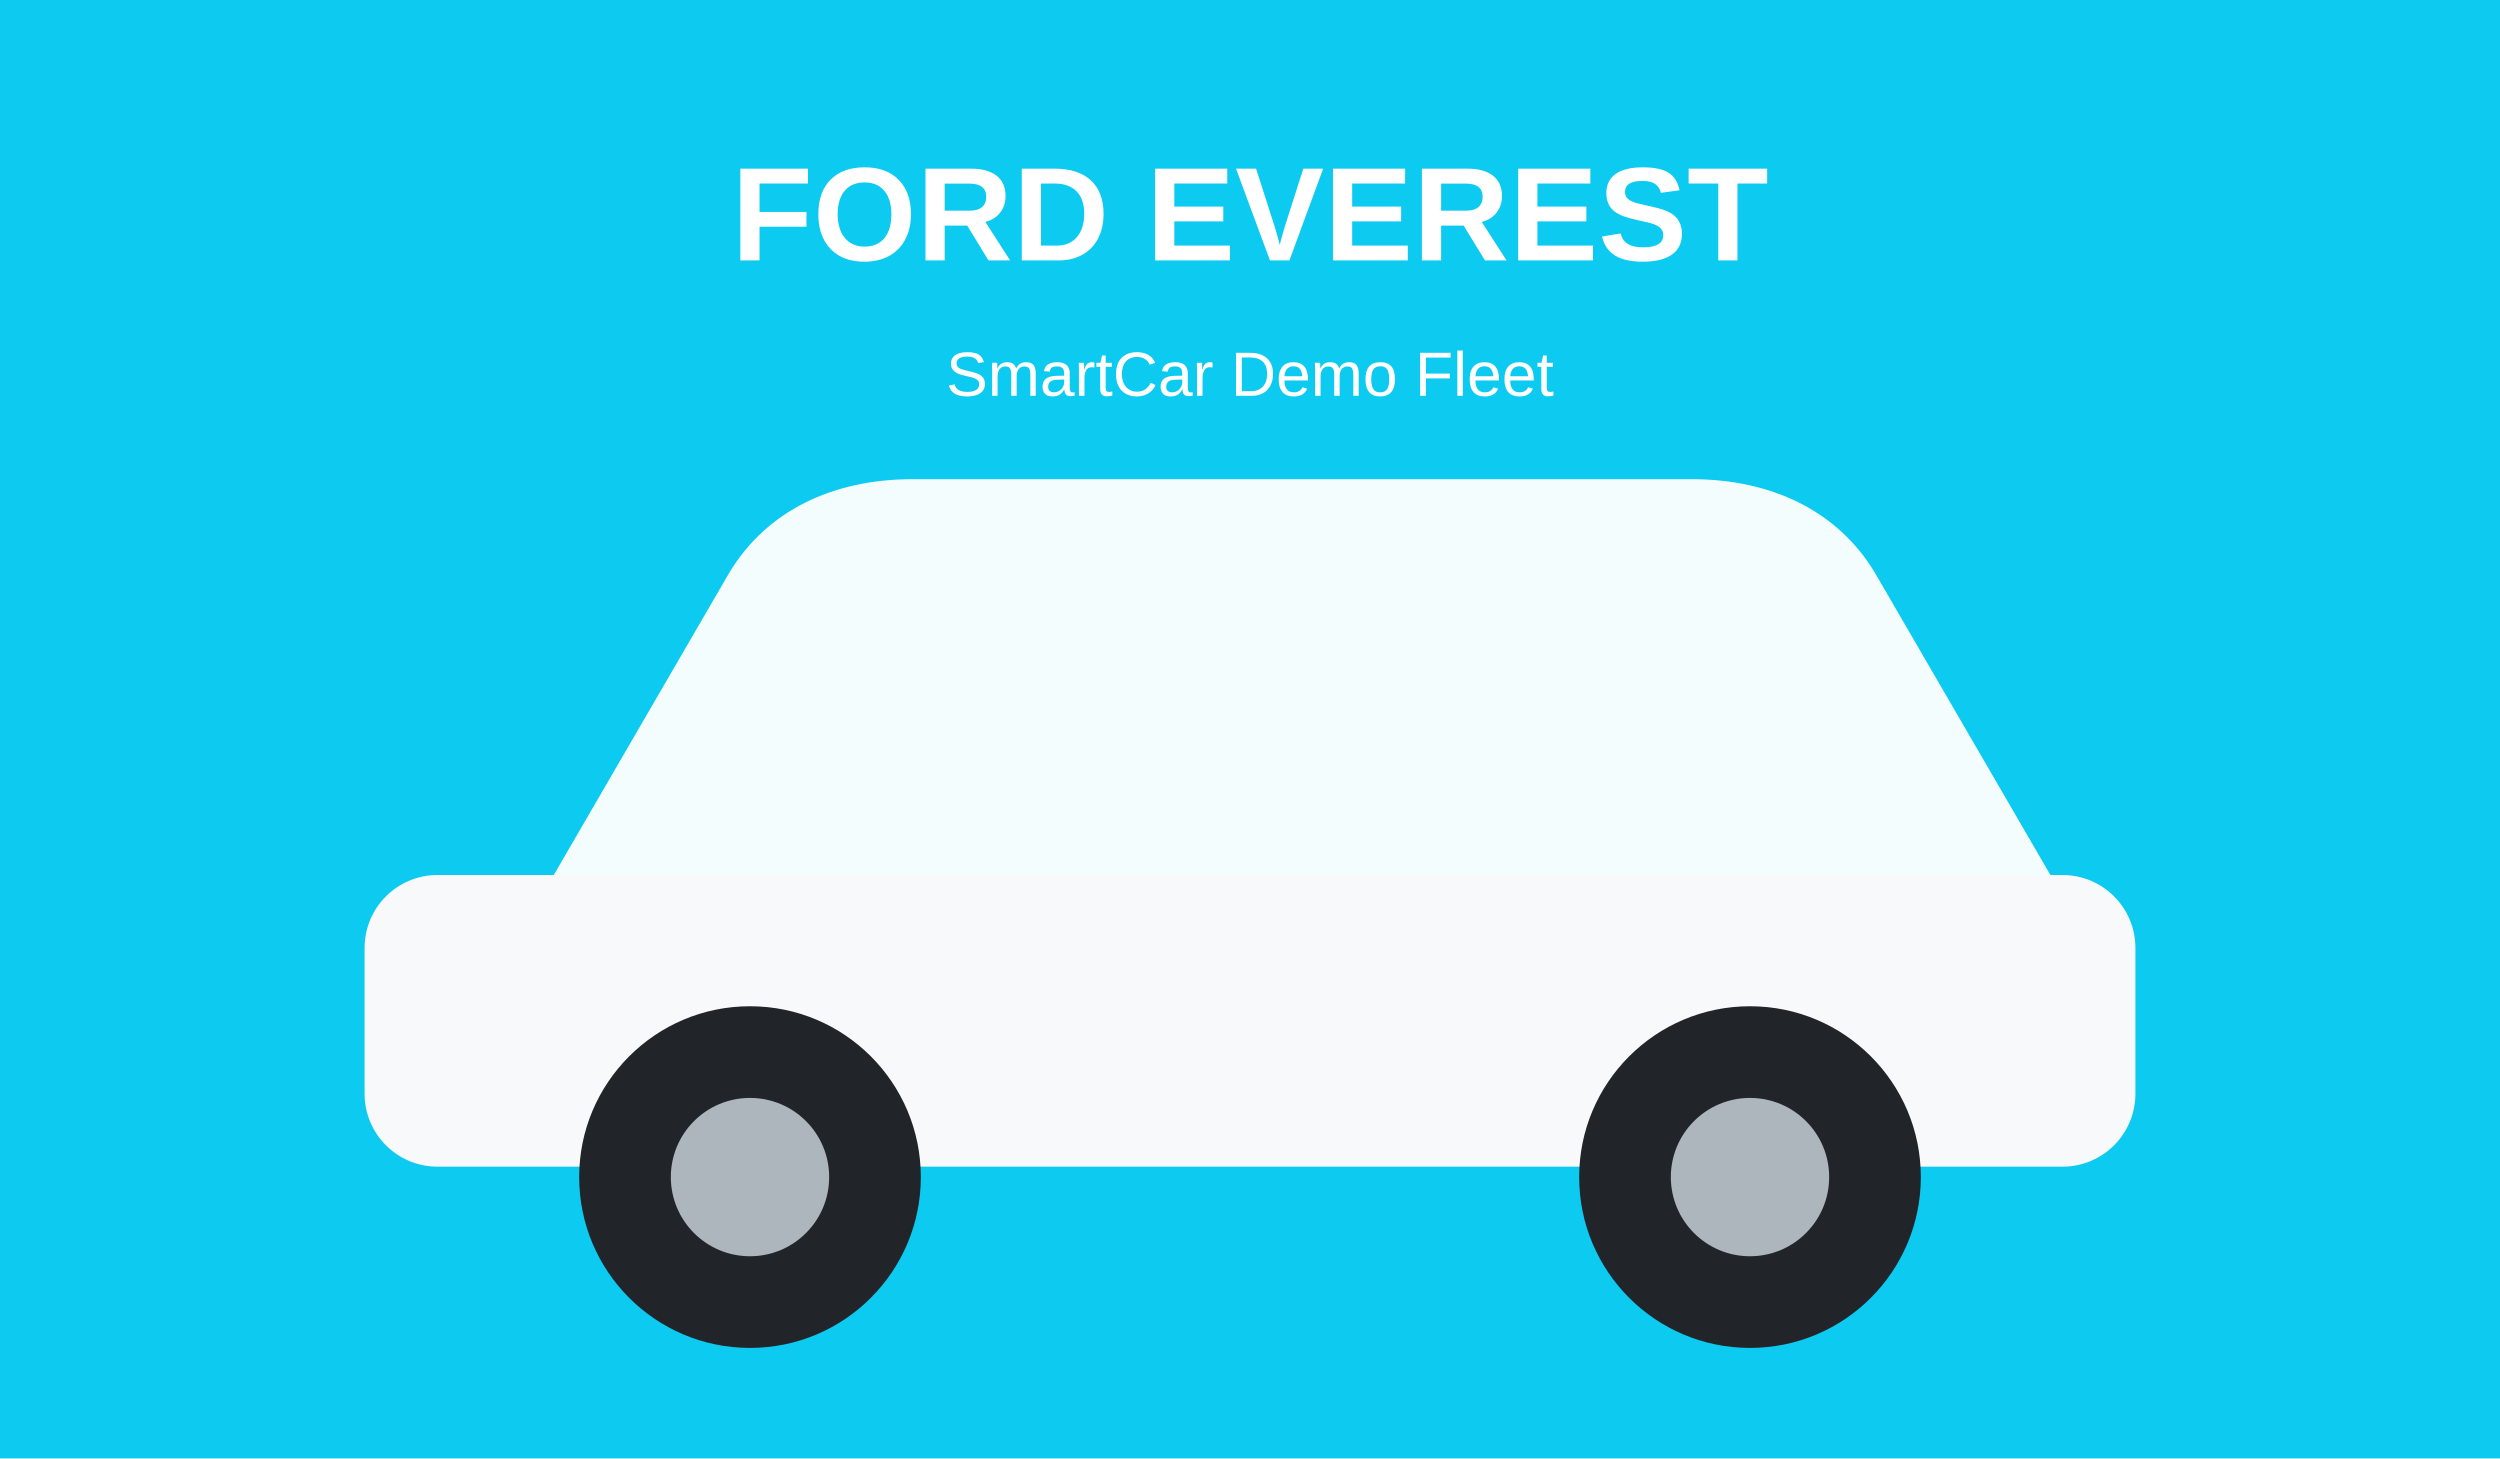
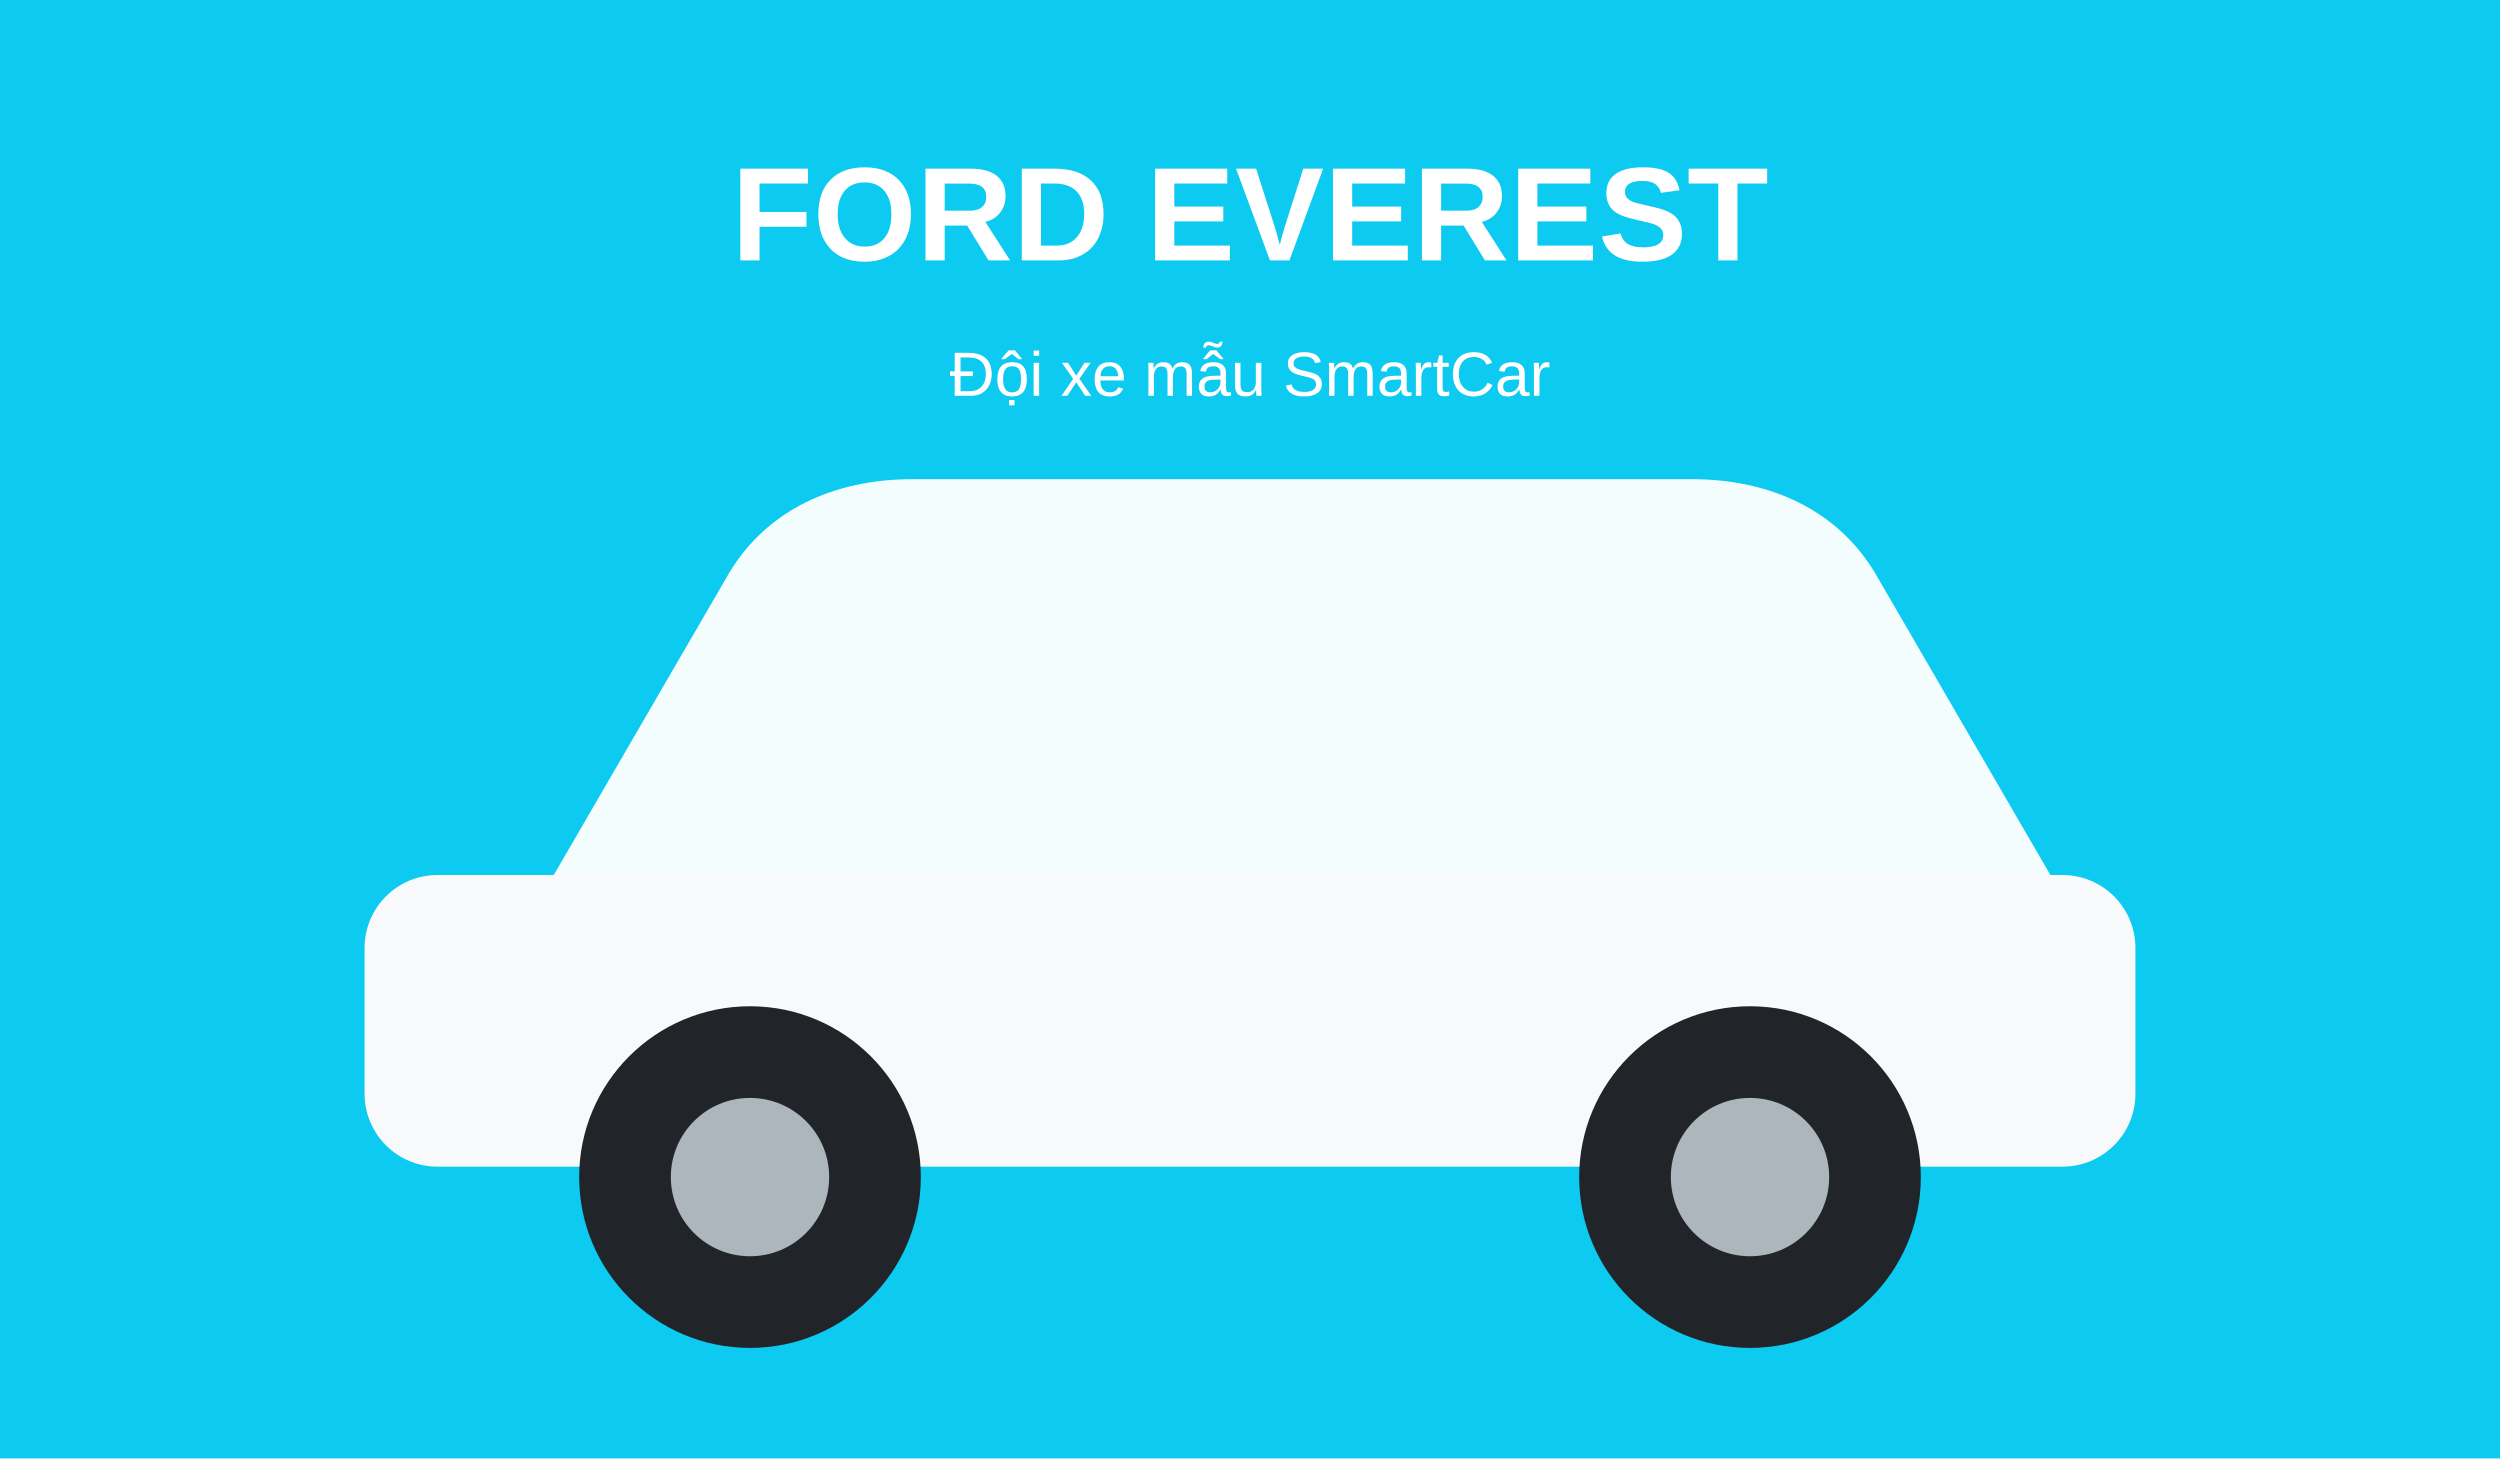
<svg xmlns="http://www.w3.org/2000/svg" viewBox="0 0 1200 700">
  <rect width="1200" height="700" fill="#0dcaf0" />
  <path d="M210 430h780l-90-155c-18-30-50-45-88-45H438c-38 0-70 15-88 45l-90 155z" fill="#fff" opacity=".95" />
  <rect x="175" y="420" width="850" height="140" rx="35" fill="#f8f9fa" />
  <circle cx="360" cy="565" r="82" fill="#212529" />
  <circle cx="840" cy="565" r="82" fill="#212529" />
  <circle cx="360" cy="565" r="38" fill="#adb5bd" />
  <circle cx="840" cy="565" r="38" fill="#adb5bd" />
  <text x="600" y="125" text-anchor="middle" font-family="Arial" font-size="64" font-weight="700" fill="#fff">FORD EVEREST</text>
-   <text x="600" y="190" text-anchor="middle" font-family="Arial" font-size="30" fill="#fff">SmartCar Demo Fleet</text>
+   <text x="600" y="190" text-anchor="middle" font-family="Arial" font-size="30" fill="#fff">Đội xe mẫu SmartCar</text>
</svg>
